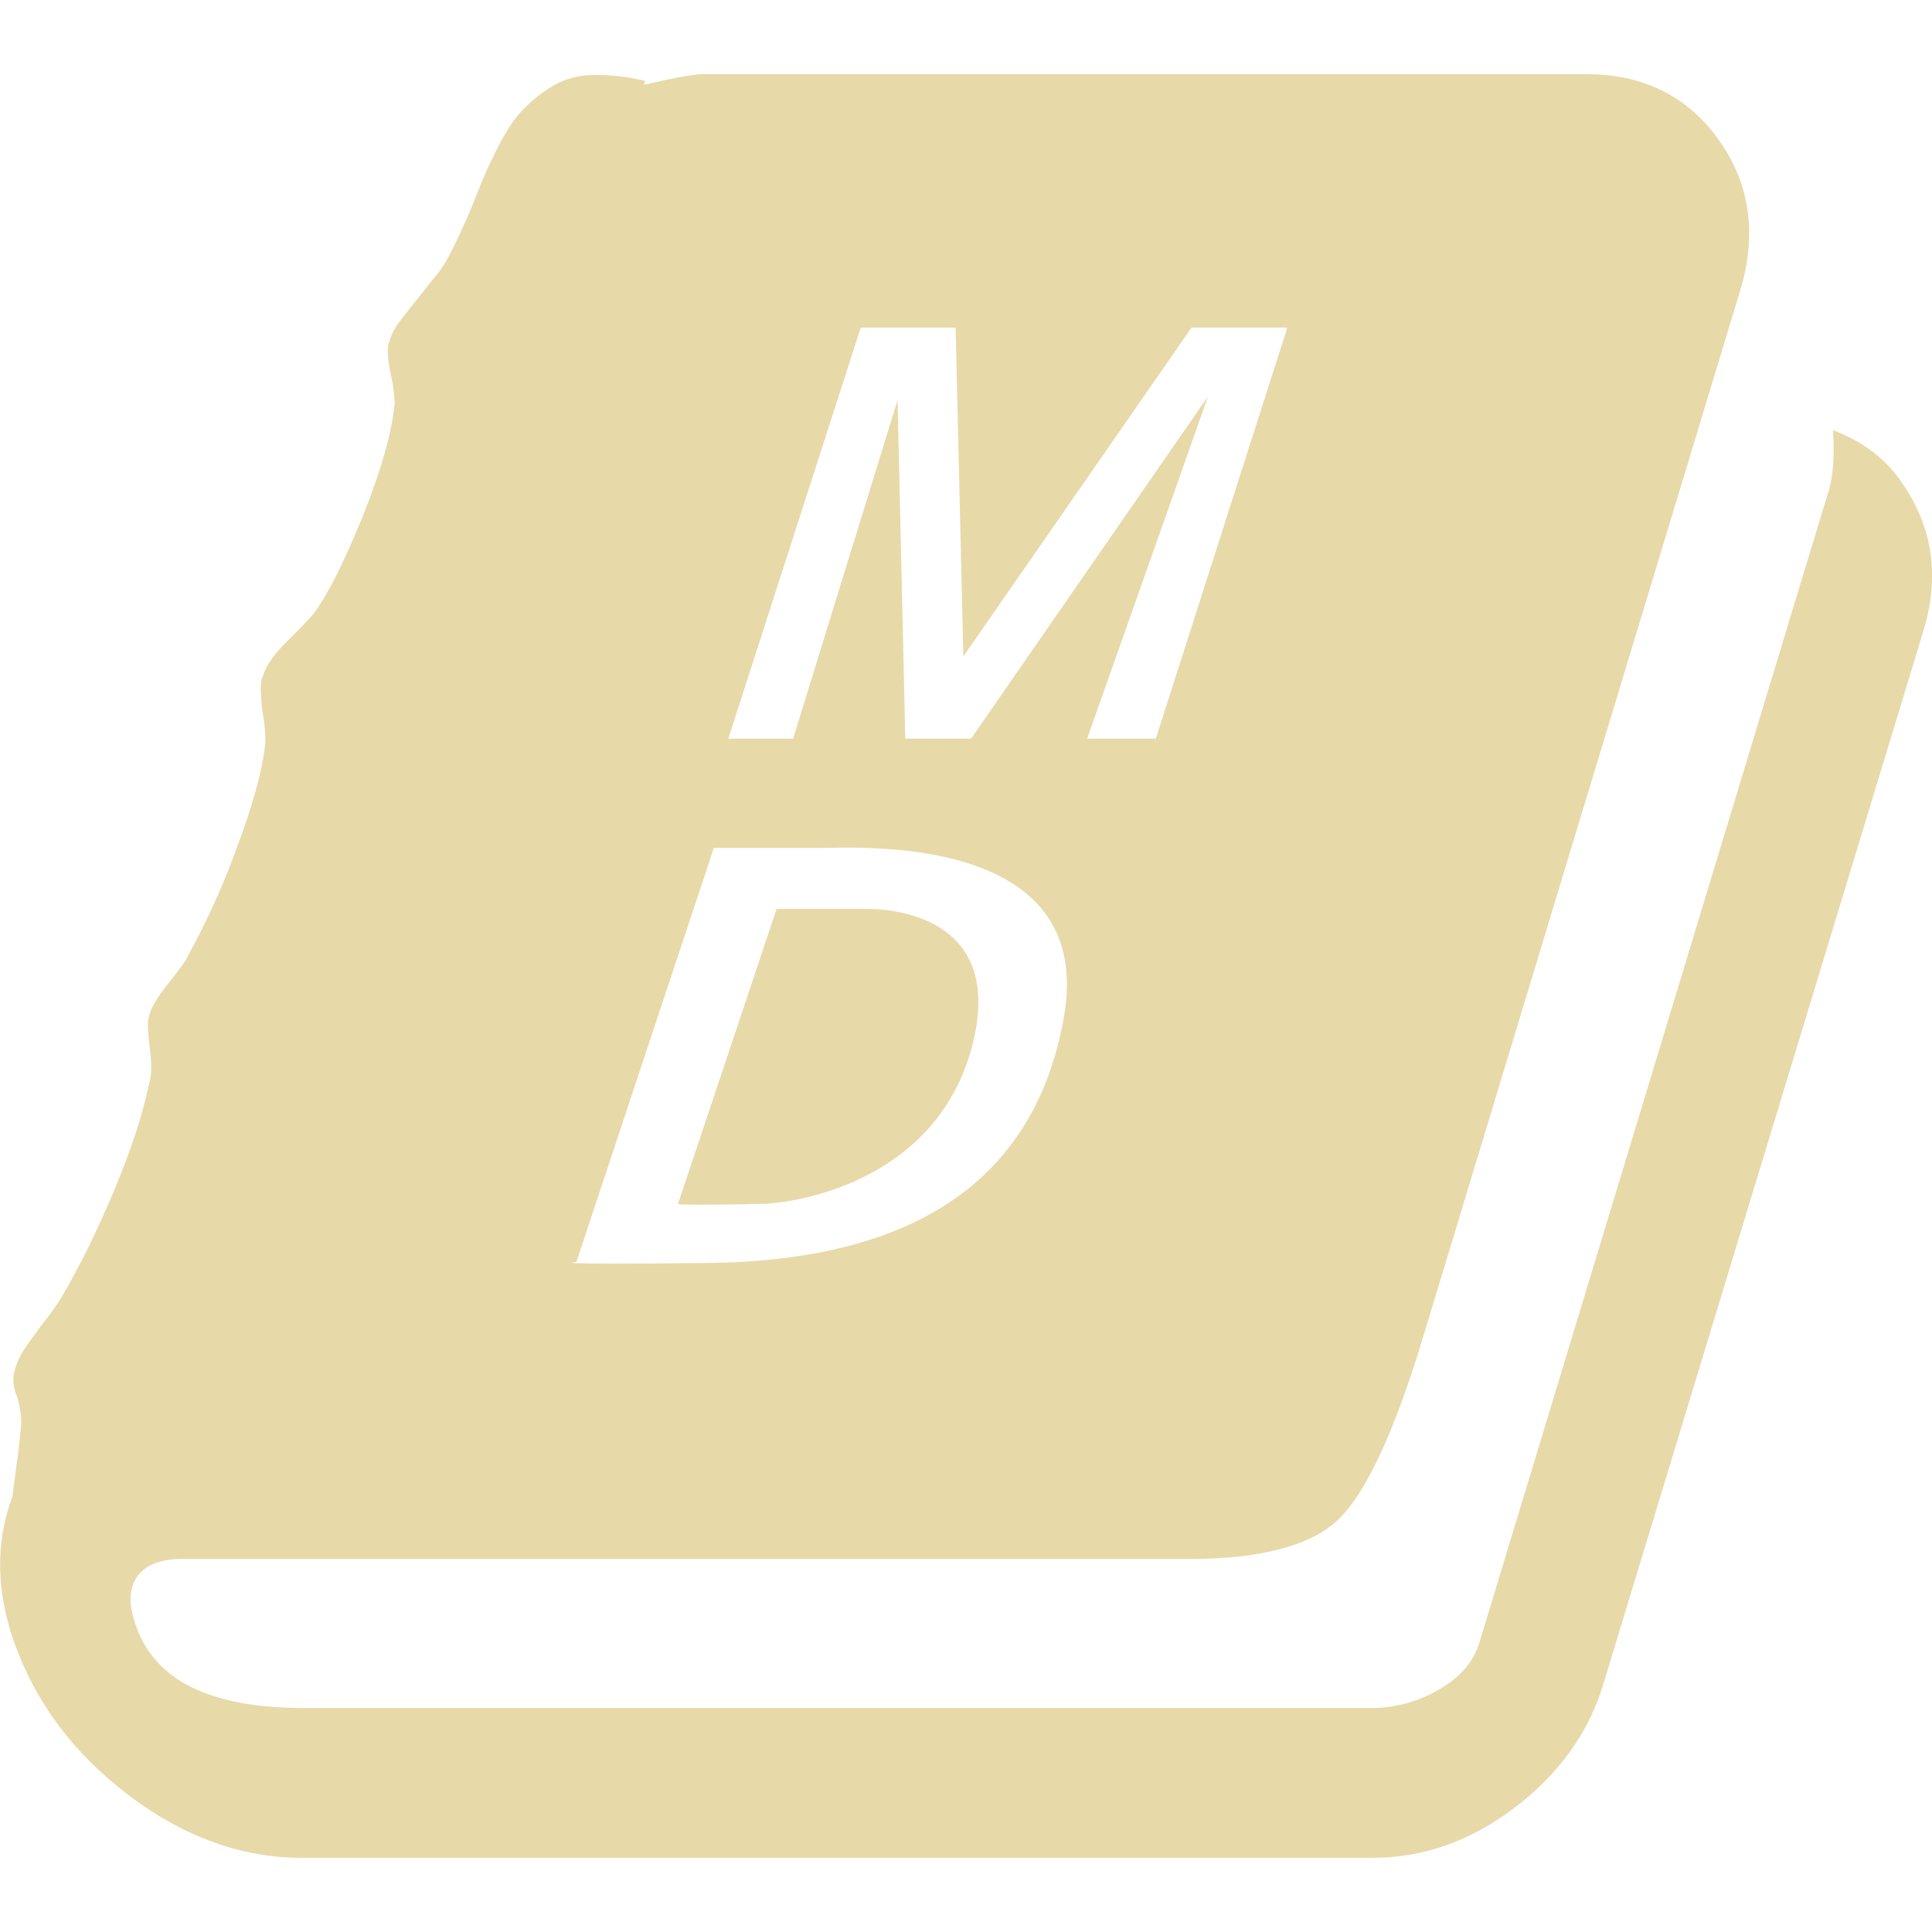
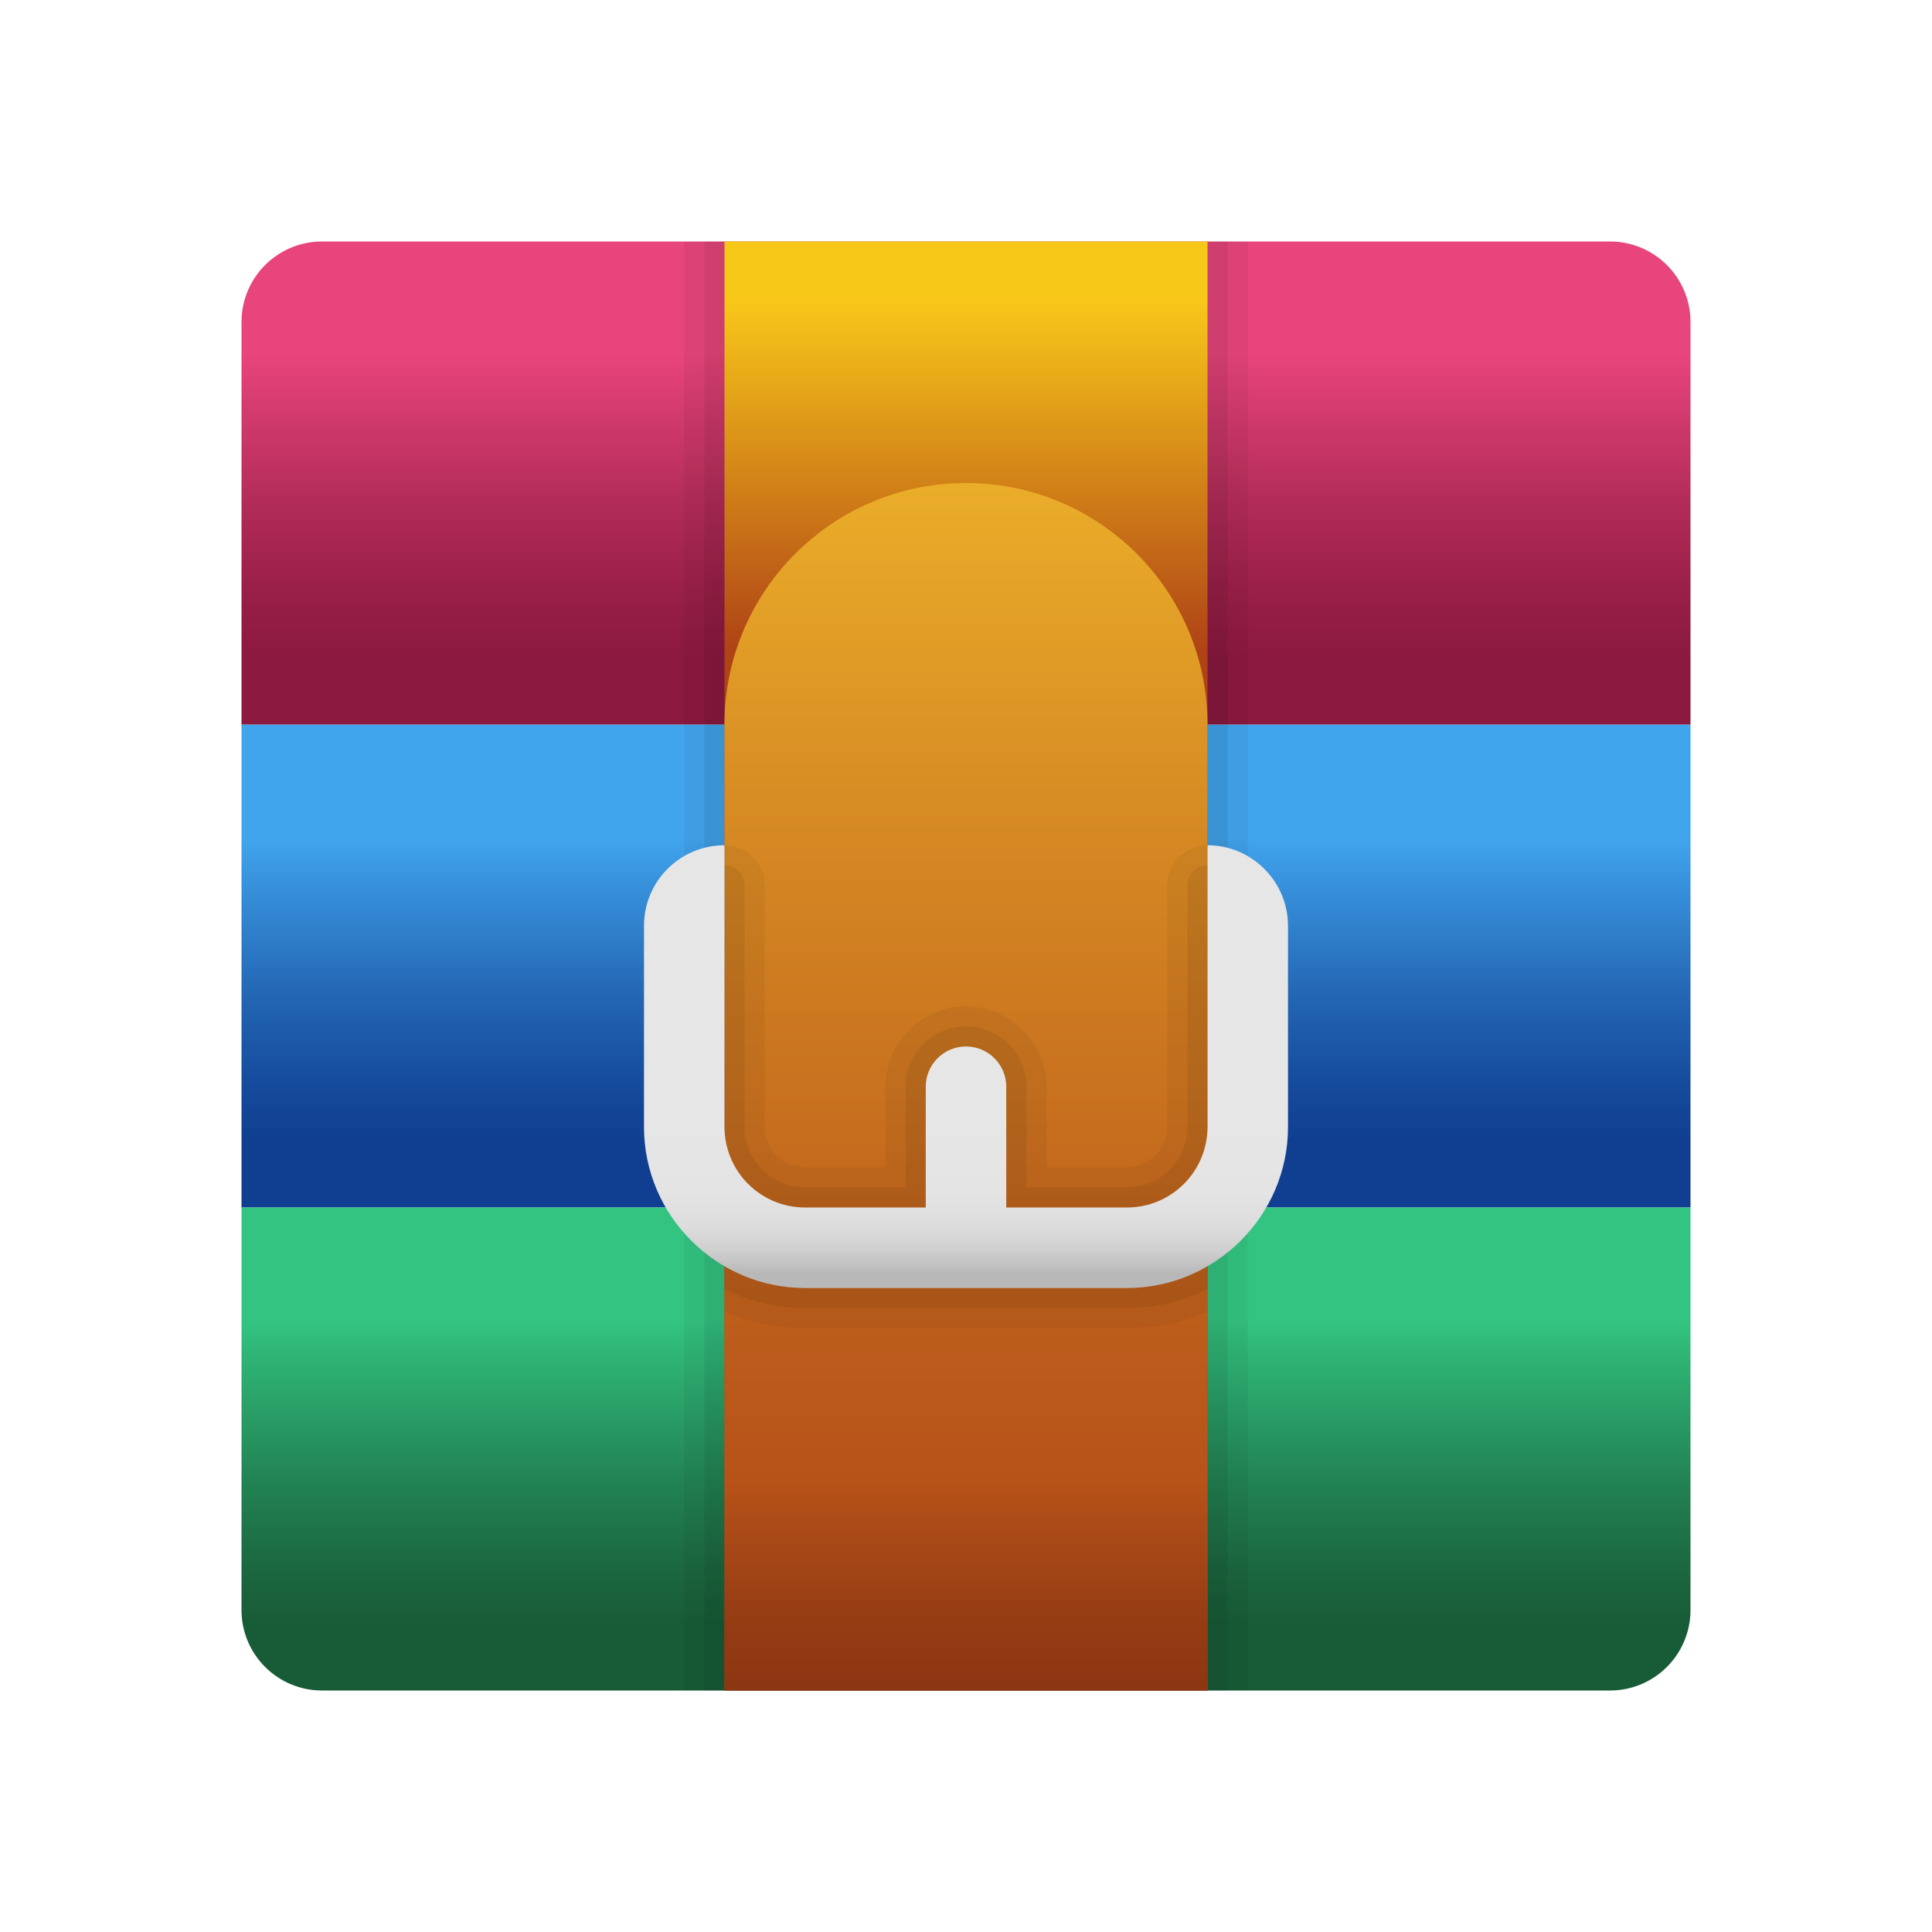
- <svg xmlns="http://www.w3.org/2000/svg" role="img" width="1024" height="1024" viewBox="0 0 24 24" fill="#e8d9a9">
-   <path d="M22.77 5.343c.023.337 0 .613-.073.817l-4.314 14.227c-.072.252-.24.445-.504.6a1.67 1.67 0 0 1-.805.23H3.772c-1.154 0-1.839-.337-2.079-1.01-.096-.264-.096-.469.012-.625.108-.144.288-.216.553-.216h12.52c.89 0 1.514-.168 1.85-.493.337-.324.686-1.07 1.034-2.21l3.954-13.05c.216-.71.12-1.334-.265-1.875-.384-.54-.937-.817-1.646-.817H8.735c-.12 0-.373.048-.734.132l.012-.048A2.458 2.458 0 0 0 7.33.933a.979.979 0 0 0-.517.168 1.794 1.794 0 0 0-.385.337c-.096.12-.18.264-.276.456a5.76 5.76 0 0 0-.228.517 7.95 7.95 0 0 1-.217.505c-.084.18-.156.324-.24.444-.06.073-.144.18-.24.3-.096.121-.193.241-.265.337a.776.776 0 0 0-.132.265c-.024.084-.012.216.024.384.036.168.048.289.048.373-.036.36-.168.829-.396 1.394-.229.564-.433.973-.613 1.213a5.201 5.201 0 0 1-.312.325c-.169.168-.277.312-.313.444-.036.048-.036.18-.012.409.036.216.048.372.036.456-.036.325-.156.757-.36 1.298a9.47 9.47 0 0 1-.601 1.322c-.024.06-.108.168-.24.336-.133.168-.217.3-.24.409-.025.072-.013.216.011.408.024.193.024.337-.012.433-.072.36-.216.805-.432 1.322-.217.516-.433.949-.65 1.321-.06.097-.131.205-.24.337-.096.132-.18.24-.24.336a.927.927 0 0 0-.12.3.53.53 0 0 0 .048.277c.036.132.048.228.048.313-.012.132-.024.312-.06.528-.024.216-.048.349-.048.385-.216.576-.204 1.19.024 1.826.264.745.745 1.382 1.43 1.899.685.516 1.406.769 2.139.769H17.05c.625 0 1.214-.205 1.767-.625.553-.42.925-.937 1.105-1.55l3.966-13.05c.216-.696.12-1.31-.265-1.862-.204-.3-.48-.505-.853-.649ZM7.16 15.677l1.707-5.143h1.297c.457 0 3.46-.204 3.052 2.103-.408 2.307-2.259 3.028-4.422 3.052-2.162.024-1.634-.012-1.634-.012zm2.283-.721c.565-.012 2.271-.349 2.656-2.055.384-1.706-1.382-1.61-1.382-1.61h-1.07l-1.225 3.665c.012.012.469.012 1.021 0zm-.396-5.78 1.646-5.107h1.178l.096 4.086 2.835-4.086h1.19l-1.634 5.107h-.853l1.502-4.253-2.944 4.253h-.817l-.096-4.205-1.298 4.205z" />
+ <svg xmlns="http://www.w3.org/2000/svg" viewBox="0 0 48 48" width="48px" height="48px">
+   <linearGradient id="Ja~RXCbVqNAHlfRcVj7wMa" x1="24" x2="24" y1="18" y2="30" gradientUnits="userSpaceOnUse">
+     <stop offset=".233" stop-color="#41a5ee" />
+     <stop offset=".317" stop-color="#3994de" />
+     <stop offset=".562" stop-color="#2366b4" />
+     <stop offset=".751" stop-color="#154a9b" />
+     <stop offset=".86" stop-color="#103f91" />
+   </linearGradient>
+   <rect width="36" height="12" x="6" y="18" fill="url(#Ja~RXCbVqNAHlfRcVj7wMa)" />
+   <linearGradient id="Ja~RXCbVqNAHlfRcVj7wMb" x1="24" x2="24" y1="6" y2="18" gradientUnits="userSpaceOnUse">
+     <stop offset=".233" stop-color="#e8457c" />
+     <stop offset=".272" stop-color="#e14177" />
+     <stop offset=".537" stop-color="#b32c59" />
+     <stop offset=".742" stop-color="#971e46" />
+     <stop offset=".86" stop-color="#8c193f" />
+   </linearGradient>
+   <path fill="url(#Ja~RXCbVqNAHlfRcVj7wMb)" d="M42,18H6V8c0-1.105,0.895-2,2-2h32c1.105,0,2,0.895,2,2V18z" />
+   <linearGradient id="Ja~RXCbVqNAHlfRcVj7wMc" x1="24" x2="24" y1="30" y2="42" gradientUnits="userSpaceOnUse">
+     <stop offset=".233" stop-color="#33c481" />
+     <stop offset=".325" stop-color="#2eb173" />
+     <stop offset=".566" stop-color="#228353" />
+     <stop offset=".752" stop-color="#1b673f" />
+     <stop offset=".86" stop-color="#185c37" />
+   </linearGradient>
+   <path fill="url(#Ja~RXCbVqNAHlfRcVj7wMc)" d="M40,42H8c-1.105,0-2-0.895-2-2V30h36v10C42,41.105,41.105,42,40,42z" />
+   <rect width="14" height="36" x="17" y="6" opacity=".05" />
+   <rect width="13" height="36" x="17.5" y="6" opacity=".07" />
+   <linearGradient id="Ja~RXCbVqNAHlfRcVj7wMd" x1="24" x2="24" y1="6" y2="42" gradientUnits="userSpaceOnUse">
+     <stop offset=".039" stop-color="#f8c819" />
+     <stop offset=".282" stop-color="#af4316" />
+   </linearGradient>
+   <rect width="12" height="36" x="18" y="6" fill="url(#Ja~RXCbVqNAHlfRcVj7wMd)" />
+   <linearGradient id="Ja~RXCbVqNAHlfRcVj7wMe" x1="24" x2="24" y1="12" y2="42" gradientUnits="userSpaceOnUse">
+     <stop offset="0" stop-color="#eaad29" />
+     <stop offset=".245" stop-color="#d98e24" />
+     <stop offset=".632" stop-color="#c0631c" />
+     <stop offset=".828" stop-color="#b75219" />
+     <stop offset=".871" stop-color="#a94917" />
+     <stop offset=".949" stop-color="#943b13" />
+     <stop offset="1" stop-color="#8c3612" />
+   </linearGradient>
+   <path fill="url(#Ja~RXCbVqNAHlfRcVj7wMe)" d="M24,12c-3.314,0-6,2.686-6,6v24h12V18C30,14.686,27.314,12,24,12z" />
+   <path d="M20,32c-0.73,0-1.41-0.2-2-0.55v1.14c0.61,0.26,1.29,0.41,2,0.41h8c0.71,0,1.39-0.15,2-0.41v-1.14 C29.41,31.8,28.73,32,28,32H20z M29,22v6c0,0.55-0.45,1-1,1h-2v-2c0-1.1-0.9-2-2-2s-2,0.9-2,2v2h-2c-0.55,0-1-0.45-1-1v-6 c0-0.55-0.45-1-1-1v7c0,1.1,0.9,2,2,2h3v-3c0-0.55,0.45-1,1-1s1,0.45,1,1v3h3c1.1,0,2-0.9,2-2v-7C29.45,21,29,21.45,29,22z" opacity=".05" />
+   <path d="M29.5,22v6c0,0.83-0.67,1.5-1.5,1.5h-2.5V27c0-0.83-0.67-1.5-1.5-1.5s-1.5,0.67-1.5,1.5v2.5H20 c-0.83,0-1.5-0.67-1.5-1.5v-6c0-0.28-0.22-0.5-0.5-0.5V28c0,1.1,0.9,2,2,2h3v-3c0-0.55,0.45-1,1-1s1,0.45,1,1v3h3c1.1,0,2-0.9,2-2 v-6.5C29.72,21.5,29.5,21.72,29.5,22z M20,32c-0.73,0-1.41-0.2-2-0.55v0.58c0.6,0.3,1.28,0.47,2,0.47h8c0.72,0,1.4-0.17,2-0.47 v-0.58C29.41,31.8,28.73,32,28,32H20z" opacity=".07" />
+   <linearGradient id="Ja~RXCbVqNAHlfRcVj7wMf" x1="24" x2="24" y1="21" y2="32" gradientUnits="userSpaceOnUse">
+     <stop offset=".613" stop-color="#e6e6e6" />
+     <stop offset=".785" stop-color="#e4e4e4" />
+     <stop offset=".857" stop-color="#ddd" />
+     <stop offset=".91" stop-color="#d1d1d1" />
+     <stop offset=".953" stop-color="#bfbfbf" />
+     <stop offset=".967" stop-color="#b8b8b8" />
+   </linearGradient>
+   <path fill="url(#Ja~RXCbVqNAHlfRcVj7wMf)" d="M32,23v5c0,2.2-1.8,4-4,4h-8c-2.2,0-4-1.8-4-4v-5c0-1.105,0.895-2,2-2h0v7 c0,1.105,0.895,2,2,2h3v-3c0-0.552,0.448-1,1-1h0c0.552,0,1,0.448,1,1v3h3c1.105,0,2-0.895,2-2v-7C31.1,21,32,21.9,32,23z" />
</svg>
